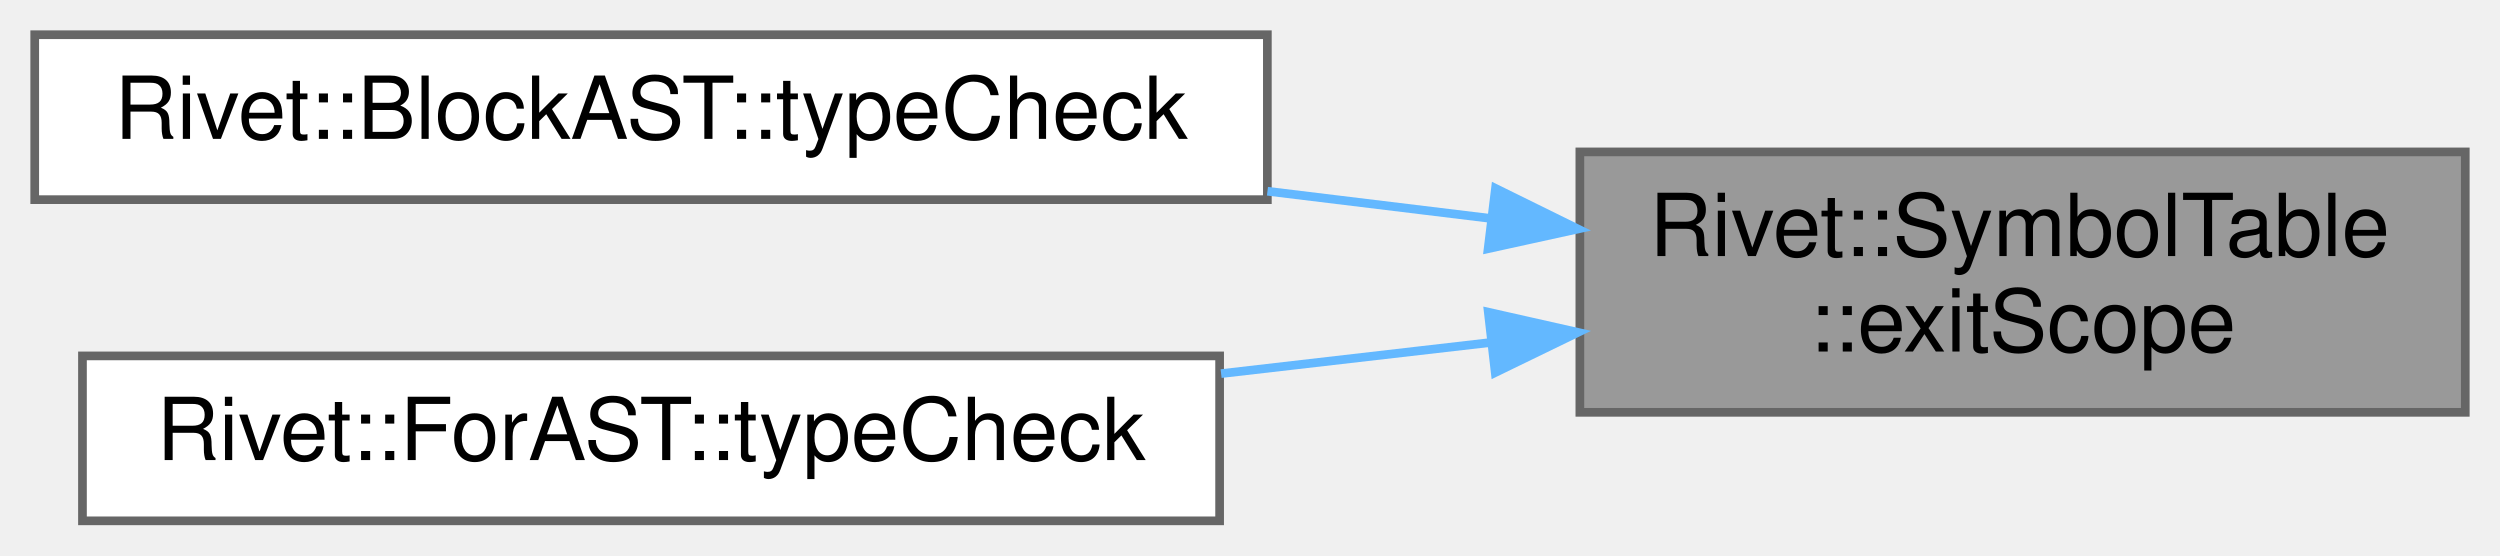
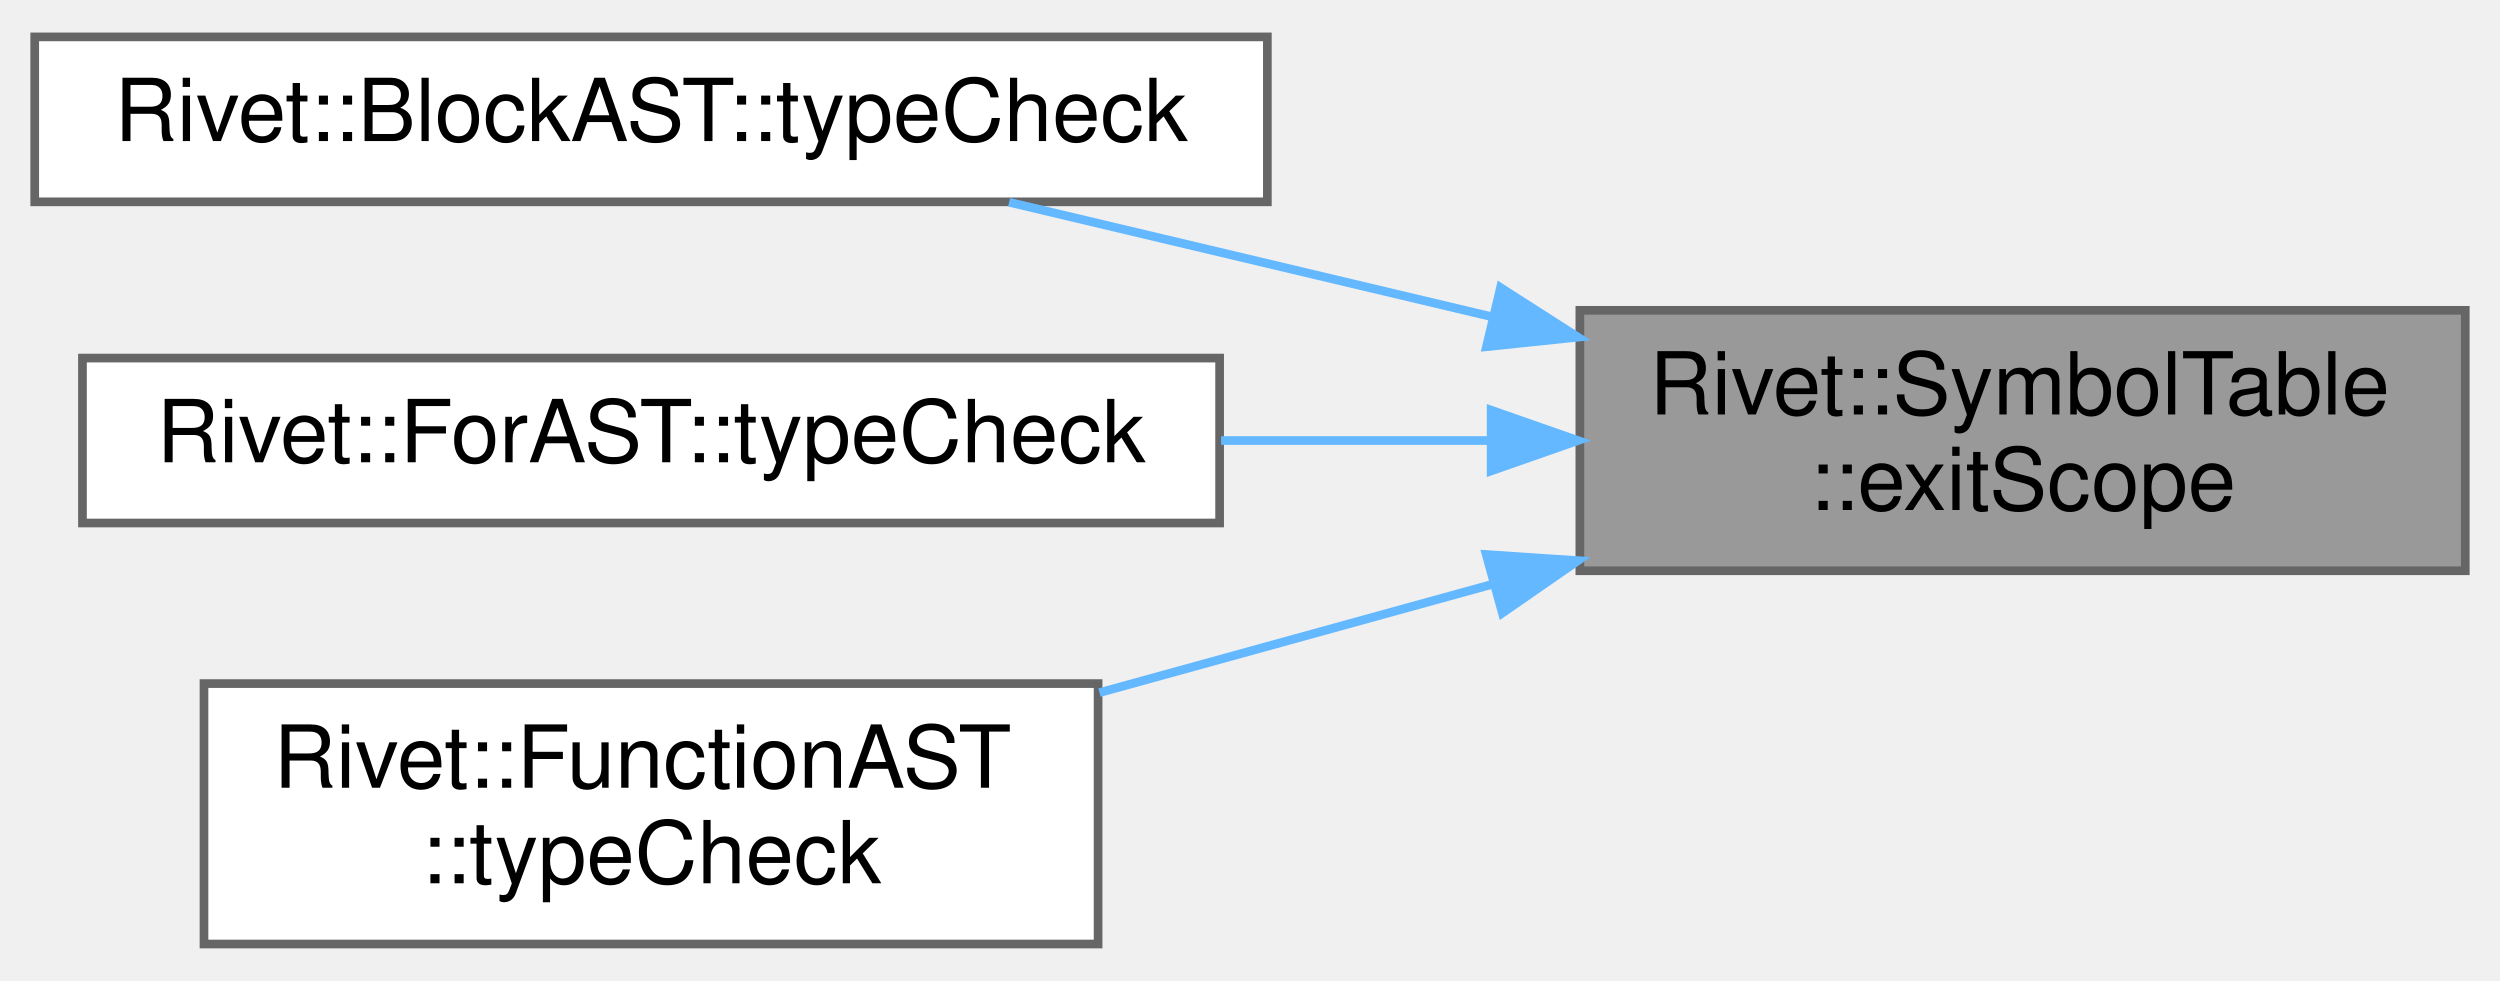
- <svg xmlns="http://www.w3.org/2000/svg" xmlns:xlink="http://www.w3.org/1999/xlink" width="288pt" height="64pt" viewBox="0.00 0.00 288.00 64.00">
-   <g id="graph0" class="graph" transform="scale(1 1) rotate(0) translate(4 60)">
+ <svg xmlns="http://www.w3.org/2000/svg" xmlns:xlink="http://www.w3.org/1999/xlink" width="288pt" height="113pt" viewBox="0.00 0.00 288.00 112.50">
+   <g id="graph0" class="graph" transform="scale(1 1) rotate(0) translate(4 108.5)">
    <g id="Node000001" class="node">
      <g id="a_Node000001">
        <a xlink:title="Destroys the deepest active scope, popping it from the stack.">
-           <polygon fill="#999999" stroke="#666666" points="280,-42.5 178,-42.5 178,-12.5 280,-12.5 280,-42.5" />
-           <text text-anchor="start" x="186" y="-30.5" font-family="Helvetica,sans-Serif" font-size="10.00">Rivet::SymbolTable</text>
-           <text text-anchor="middle" x="229" y="-19.5" font-family="Helvetica,sans-Serif" font-size="10.00">::exitScope</text>
+           <polygon fill="#999999" stroke="#666666" points="280,-73 178,-73 178,-43 280,-43 280,-73" />
+           <text text-anchor="start" x="186" y="-61" font-family="Helvetica,sans-Serif" font-size="10.00">Rivet::SymbolTable</text>
+           <text text-anchor="middle" x="229" y="-50" font-family="Helvetica,sans-Serif" font-size="10.00">::exitScope</text>
        </a>
      </g>
    </g>
    <g id="Node000002" class="node">
      <g id="a_Node000002">
        <a xlink:href="classRivet_1_1BlockAST.html#aaa9279faf59aca49e668071dc24ecbca" target="_top" xlink:title="Analyzes AST structure semantics like variable lifetimes, references, bounds, and typing.">
-           <polygon fill="white" stroke="#666666" points="142,-56 0,-56 0,-37 142,-37 142,-56" />
-           <text text-anchor="middle" x="71" y="-44" font-family="Helvetica,sans-Serif" font-size="10.00">Rivet::BlockAST::typeCheck</text>
+           <polygon fill="white" stroke="#666666" points="142,-104.5 0,-104.5 0,-85.5 142,-85.5 142,-104.5" />
+           <text text-anchor="middle" x="71" y="-92.5" font-family="Helvetica,sans-Serif" font-size="10.00">Rivet::BlockAST::typeCheck</text>
        </a>
      </g>
    </g>
    <g id="edge1_Node000001_Node000002" class="edge">
      <g id="a_edge1_Node000001_Node000002">
        <a xlink:title=" ">
-           <path fill="none" stroke="#63b8ff" d="M167.7,-34.84C159.28,-35.87 150.58,-36.93 142.01,-37.97" />
-           <polygon fill="#63b8ff" stroke="#63b8ff" points="168.28,-38.3 177.78,-33.62 167.43,-31.35 168.28,-38.3" />
+           <path fill="none" stroke="#63b8ff" d="M167.9,-72.25C149.27,-76.67 129.19,-81.44 112.25,-85.45" />
+           <polygon fill="#63b8ff" stroke="#63b8ff" points="168.86,-75.62 177.78,-69.91 167.24,-68.81 168.86,-75.62" />
        </a>
      </g>
    </g>
    <g id="Node000003" class="node">
      <g id="a_Node000003">
        <a xlink:href="classRivet_1_1ForAST.html#a407ea5e09d77528e935e7eab6da89ce7" target="_top" xlink:title="Analyzes AST structure semantics like variable lifetimes, references, bounds, and typing.">
-           <polygon fill="white" stroke="#666666" points="136.5,-19 5.5,-19 5.5,0 136.5,0 136.5,-19" />
-           <text text-anchor="middle" x="71" y="-7" font-family="Helvetica,sans-Serif" font-size="10.00">Rivet::ForAST::typeCheck</text>
+           <polygon fill="white" stroke="#666666" points="136.5,-67.5 5.5,-67.5 5.5,-48.5 136.5,-48.5 136.5,-67.5" />
+           <text text-anchor="middle" x="71" y="-55.5" font-family="Helvetica,sans-Serif" font-size="10.00">Rivet::ForAST::typeCheck</text>
        </a>
      </g>
    </g>
    <g id="edge2_Node000001_Node000003" class="edge">
      <g id="a_edge2_Node000001_Node000003">
        <a xlink:title=" ">
-           <path fill="none" stroke="#63b8ff" d="M167.76,-20.55C157.58,-19.37 146.96,-18.15 136.67,-16.96" />
-           <polygon fill="#63b8ff" stroke="#63b8ff" points="167.45,-24.04 177.78,-21.71 168.25,-17.08 167.45,-24.04" />
+           <path fill="none" stroke="#63b8ff" d="M167.76,-58C157.58,-58 146.96,-58 136.67,-58" />
+           <polygon fill="#63b8ff" stroke="#63b8ff" points="167.78,-61.5 177.78,-58 167.78,-54.5 167.78,-61.5" />
+         </a>
+       </g>
+     </g>
+     <g id="Node000004" class="node">
+       <g id="a_Node000004">
+         <a xlink:href="classRivet_1_1FunctionAST.html#a63b7edef975e0730cfdde742e3c3f73b" target="_top" xlink:title="Analyzes AST structure semantics like variable lifetimes, references, bounds, and typing.">
+           <polygon fill="white" stroke="#666666" points="122.5,-30 19.5,-30 19.5,0 122.5,0 122.5,-30" />
+           <text text-anchor="start" x="27.5" y="-18" font-family="Helvetica,sans-Serif" font-size="10.00">Rivet::FunctionAST</text>
+           <text text-anchor="middle" x="71" y="-7" font-family="Helvetica,sans-Serif" font-size="10.00">::typeCheck</text>
+         </a>
+       </g>
+     </g>
+     <g id="edge3_Node000001_Node000004" class="edge">
+       <g id="a_edge3_Node000001_Node000004">
+         <a xlink:title=" ">
+           <path fill="none" stroke="#63b8ff" d="M168.09,-41.49C153.09,-37.35 137.16,-32.96 122.66,-28.96" />
+           <polygon fill="#63b8ff" stroke="#63b8ff" points="167.21,-44.87 177.78,-44.16 169.07,-38.13 167.21,-44.87" />
        </a>
      </g>
    </g>
  </g>
</svg>
